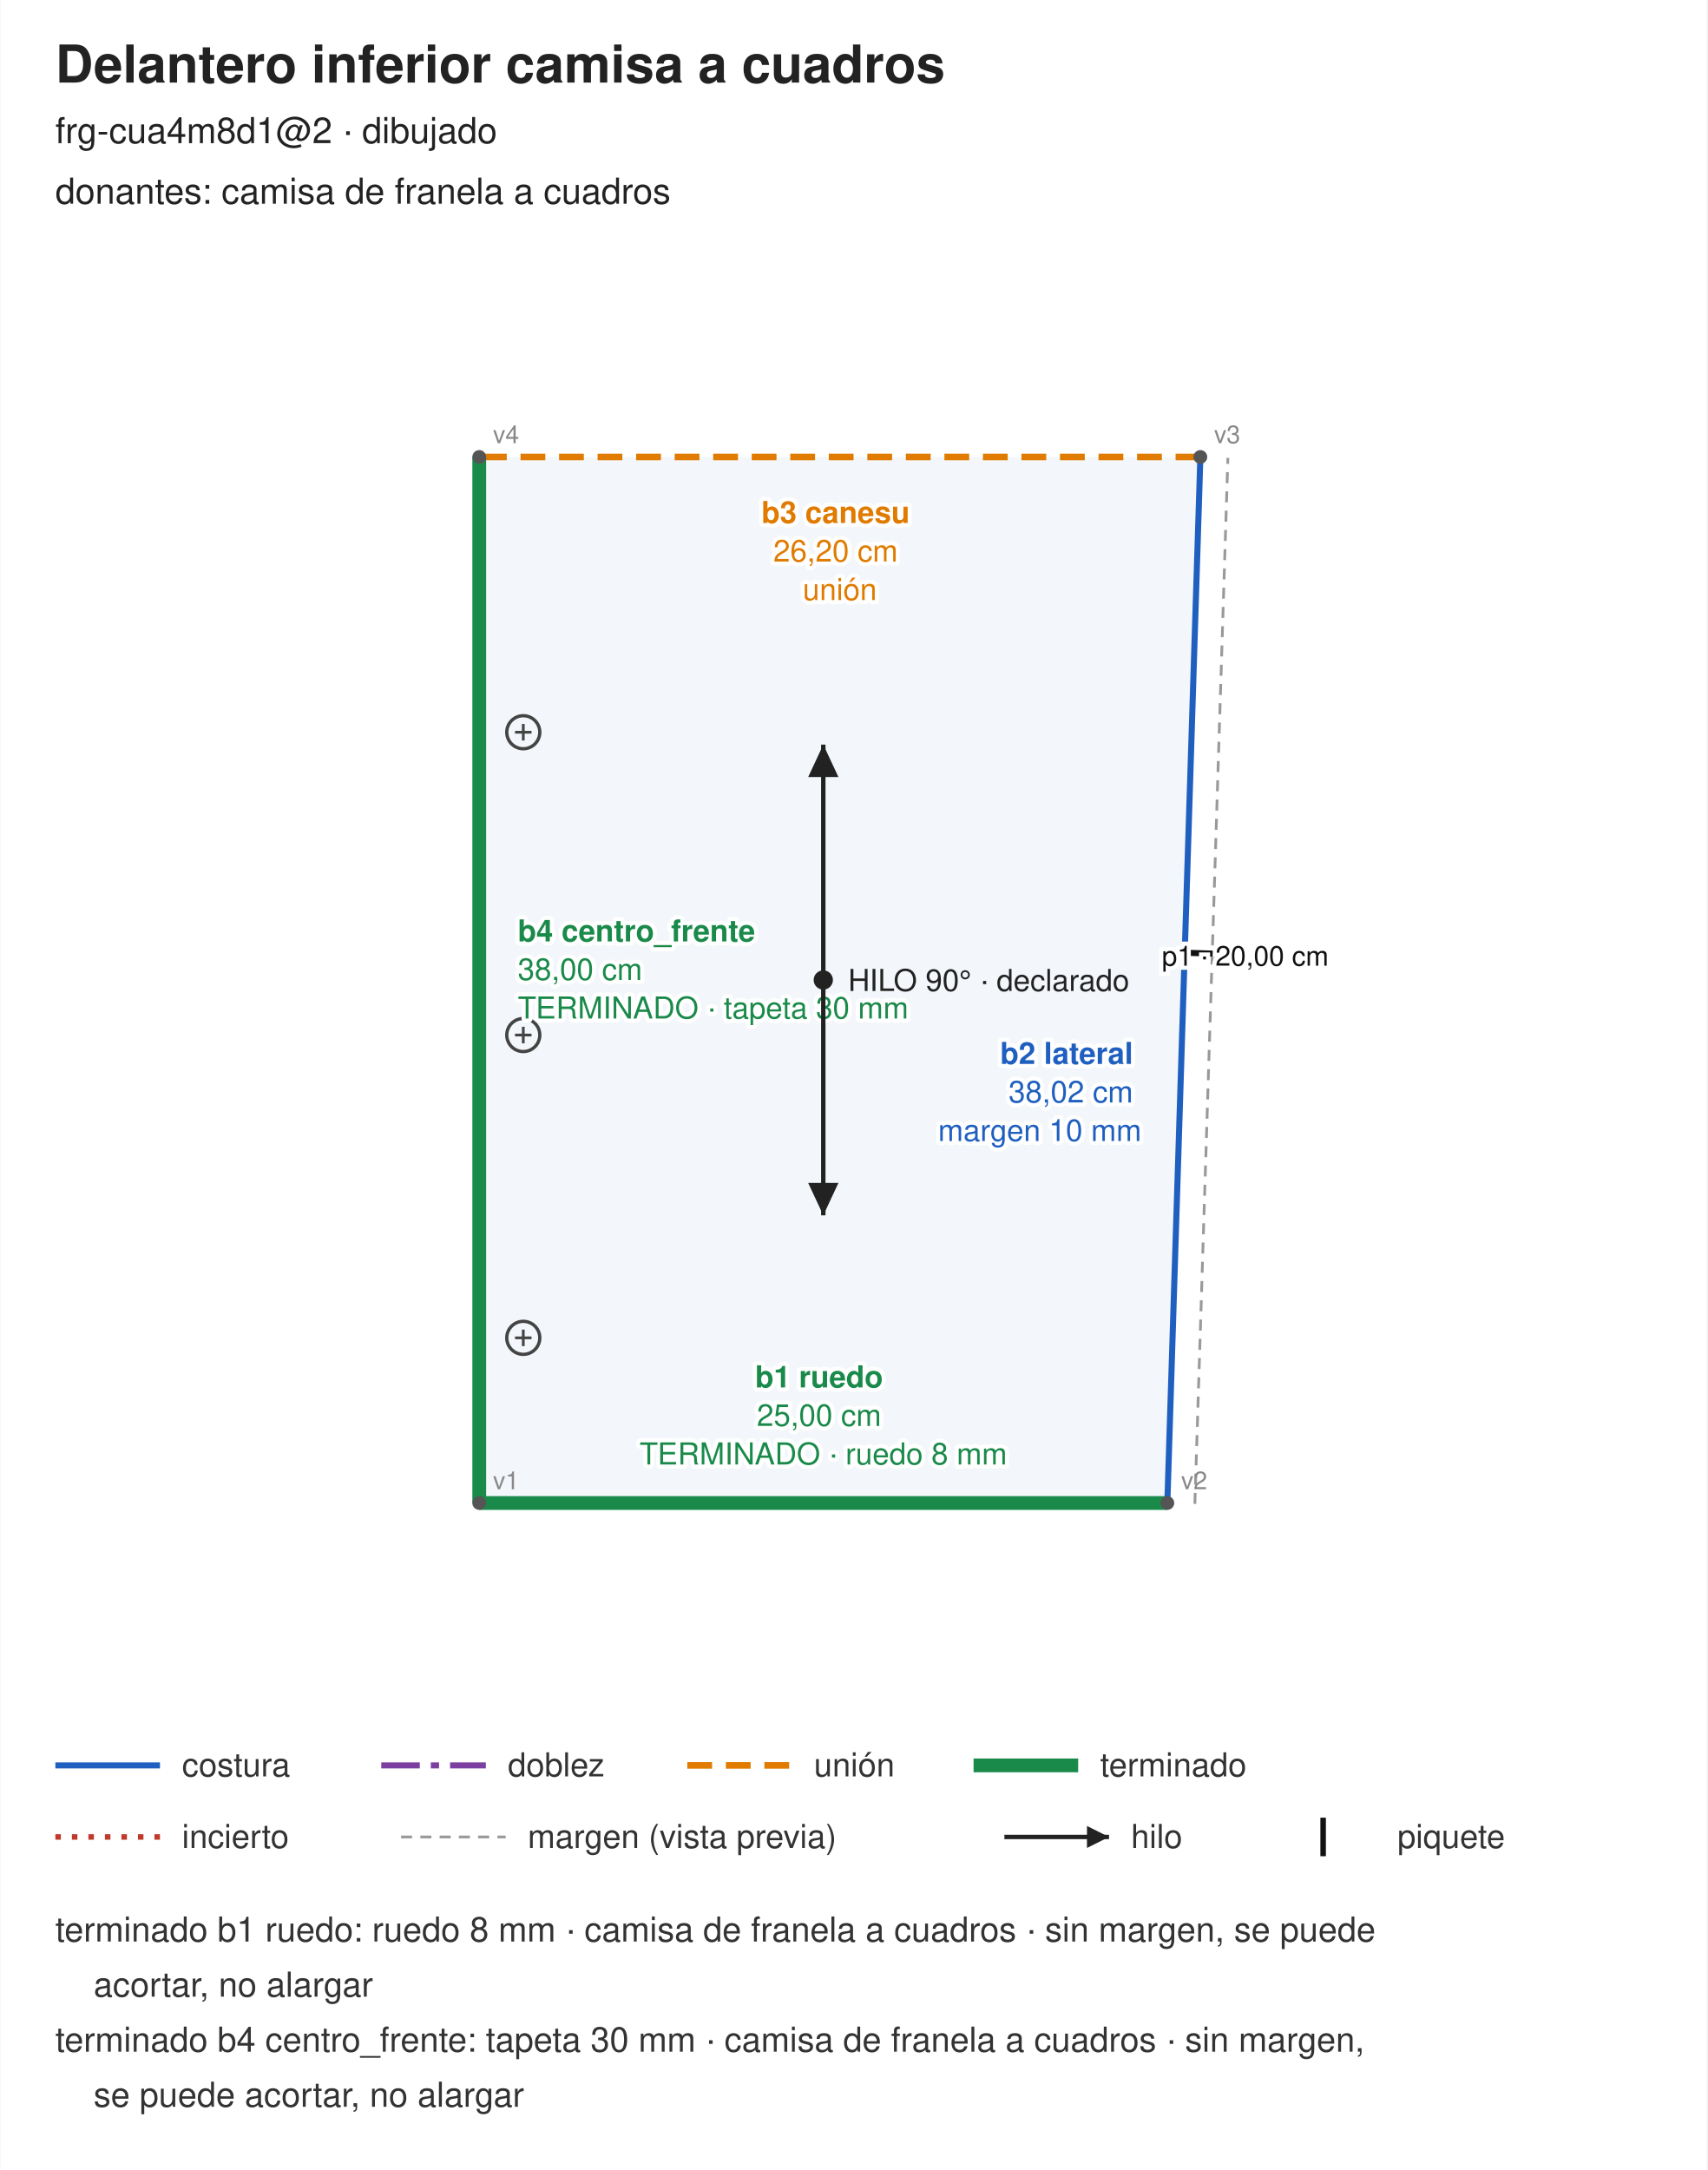
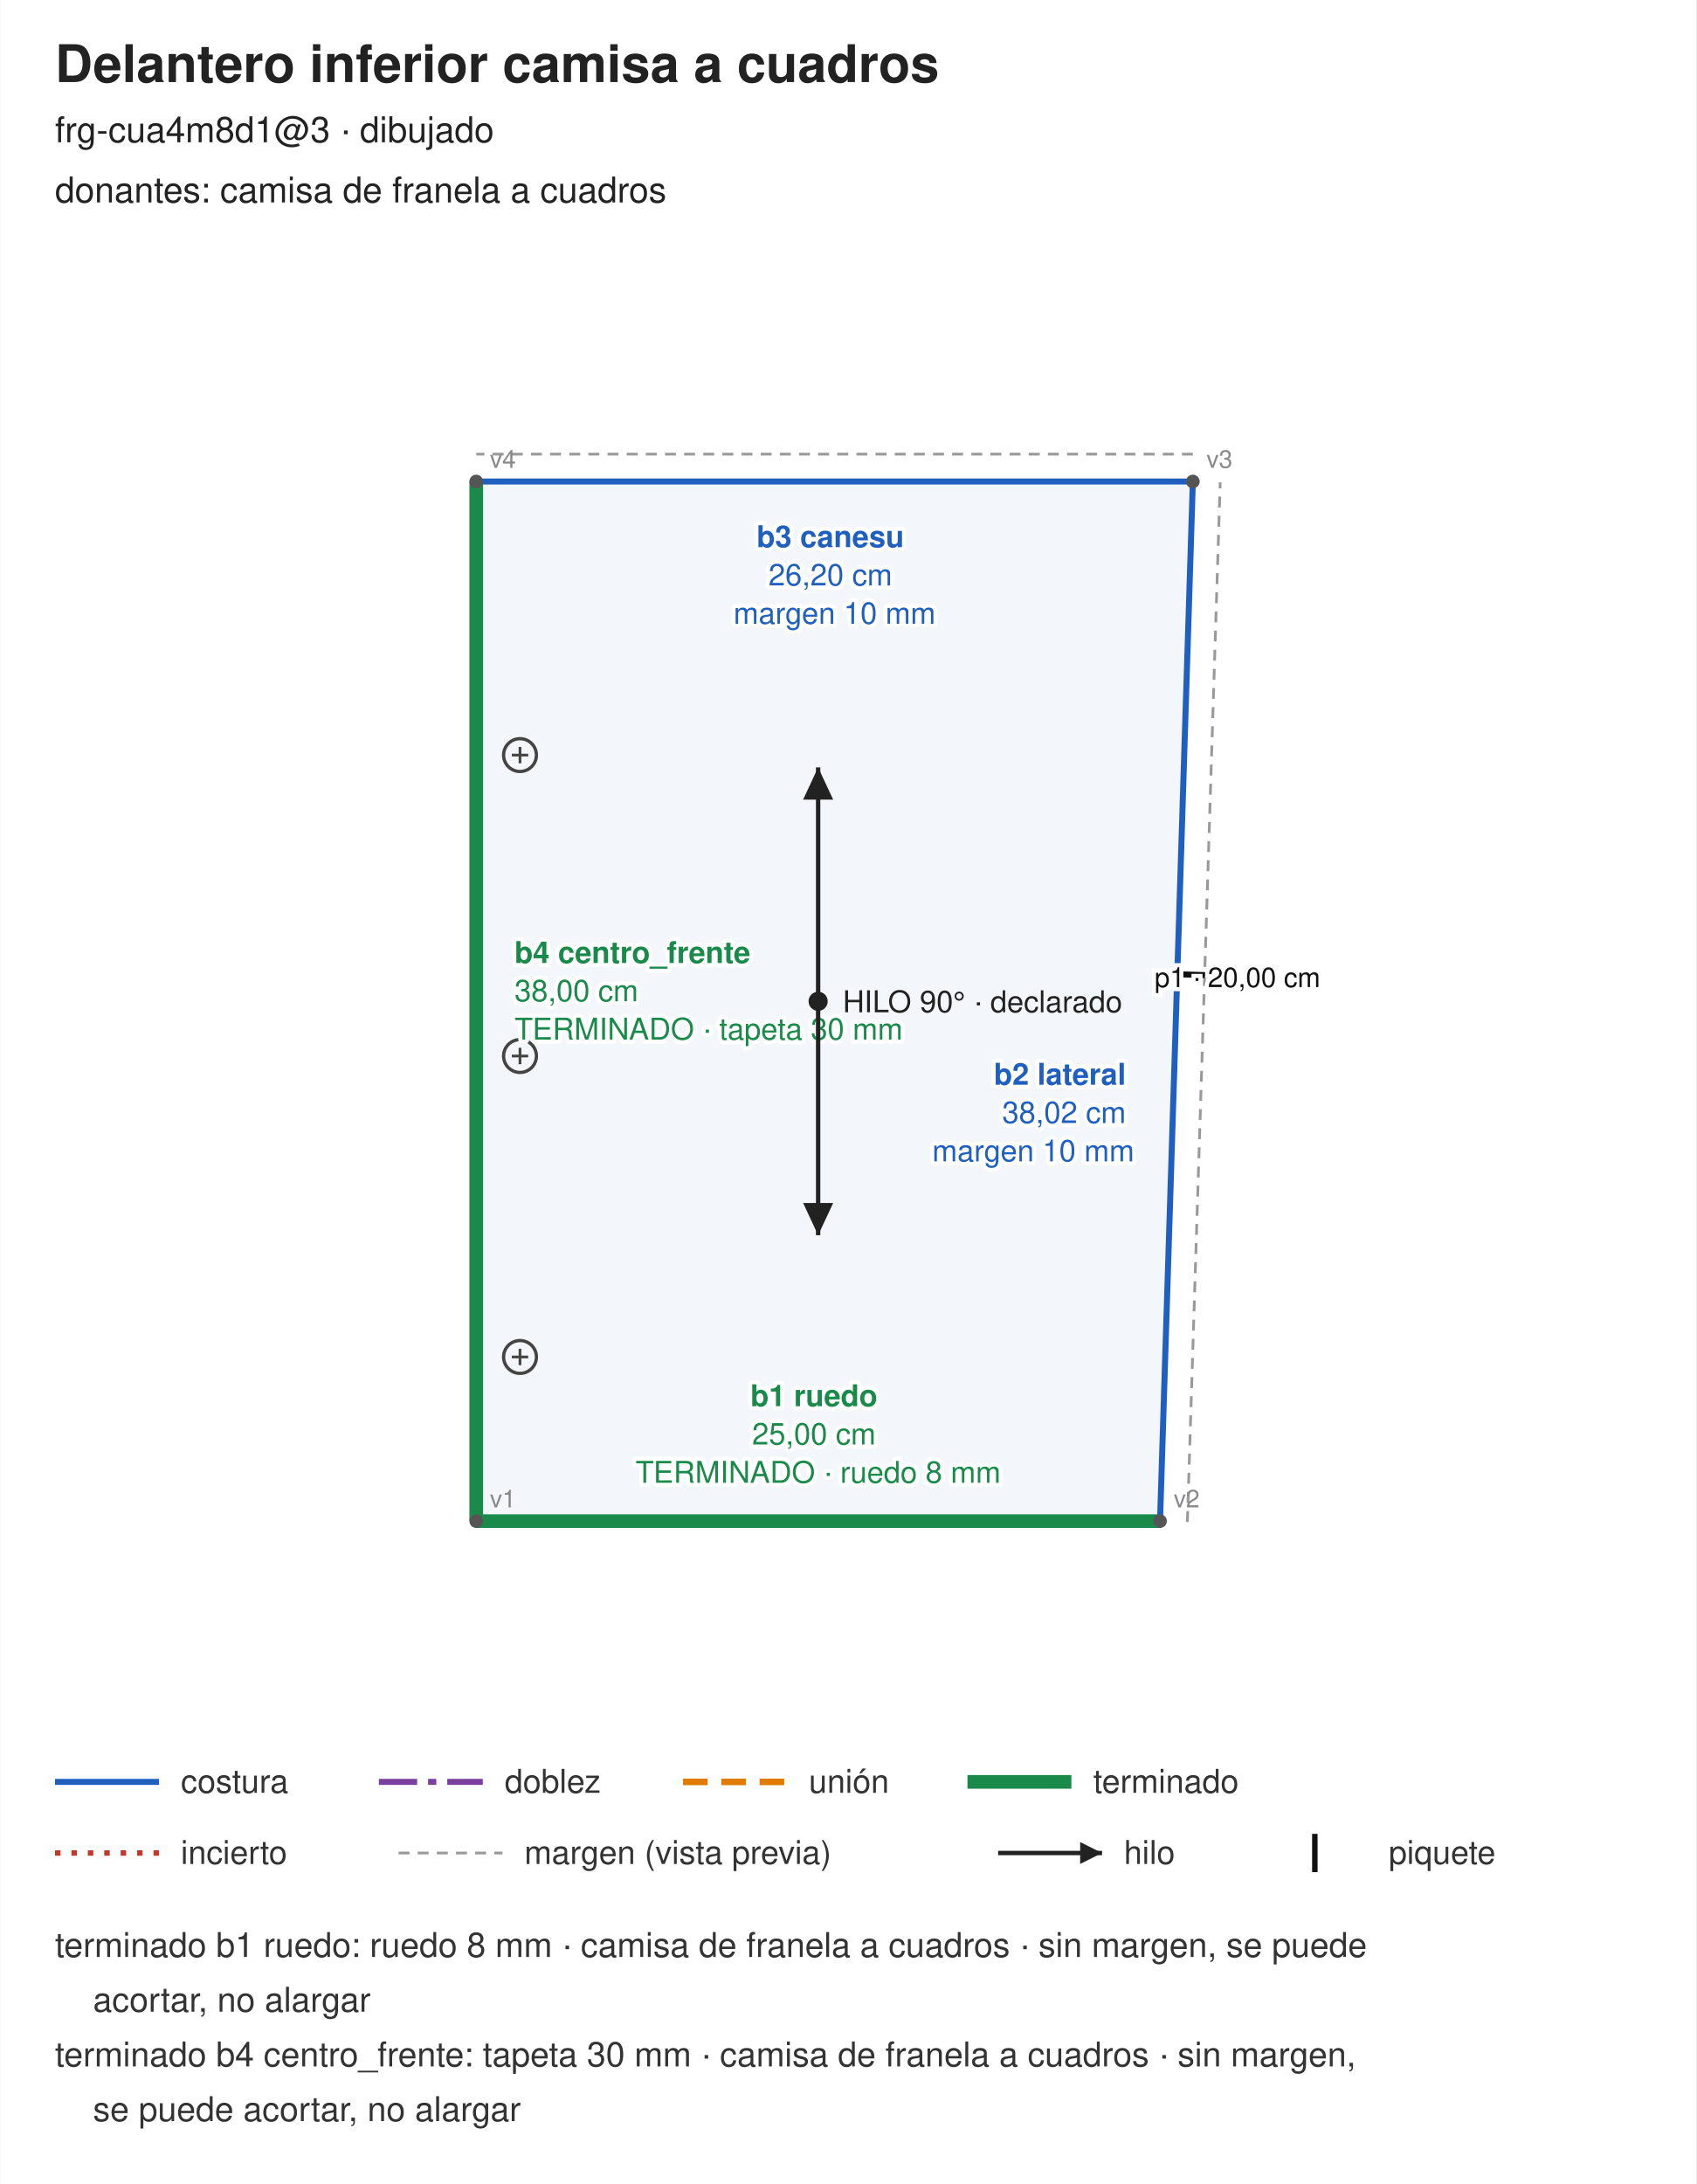
- <svg xmlns="http://www.w3.org/2000/svg" viewBox="0 0 620.0 788.3" width="620" height="788" font-family="Helvetica, Arial, sans-serif">
+ <svg xmlns="http://www.w3.org/2000/svg" viewBox="0 0 620.0 798.3" width="620" height="798" font-family="Helvetica, Arial, sans-serif">
  <rect width="100%" height="100%" fill="#ffffff" />
  <text x="20" y="30" font-size="19" font-weight="bold" fill="#222">Delantero inferior camisa a cuadros</text>
-   <text x="20" y="52" font-size="13" font-weight="normal" fill="#222">frg-cua4m8d1@2 · dibujado</text>
+   <text x="20" y="52" font-size="13" font-weight="normal" fill="#222">frg-cua4m8d1@3 · dibujado</text>
  <text x="20" y="74" font-size="13" font-weight="normal" fill="#222">donantes: camisa de franela a cuadros</text>
-   <polygon points="174.00,546.00 424.00,546.00 436.00,166.00 174.00,166.00 174.00,546.00" fill="#f3f6fa" stroke="none" />
-   <polyline points="434.00,546.32 446.00,166.32" fill="none" stroke="#999" stroke-width="1" stroke-dasharray="4 3" />
-   <polyline points="174.00,546.00 424.00,546.00" fill="none" stroke="#1a8a4a" stroke-width="5" stroke-linejoin="round" />
-   <polyline points="424.00,546.00 436.00,166.00" fill="none" stroke="#1f5fbf" stroke-width="2.2" stroke-linejoin="round" />
-   <polyline points="436.00,166.00 174.00,166.00" fill="none" stroke="#e07b00" stroke-width="2.4" stroke-dasharray="9 5" stroke-linejoin="round" />
-   <polyline points="174.00,166.00 174.00,546.00" fill="none" stroke="#1a8a4a" stroke-width="5" stroke-linejoin="round" />
-   <line x1="430.32" y1="346.10" x2="442.31" y2="346.48" stroke="#111" stroke-width="2.2" />
-   <circle cx="190.00" cy="486.00" r="6" fill="none" stroke="#444" stroke-width="1.2" />
-   <path d="M187.00,486.00 h6 M190.00,483.00 v6" stroke="#444" stroke-width="1" />
-   <circle cx="190.00" cy="376.00" r="6" fill="none" stroke="#444" stroke-width="1.2" />
-   <path d="M187.00,376.00 h6 M190.00,373.00 v6" stroke="#444" stroke-width="1" />
-   <circle cx="190.00" cy="266.00" r="6" fill="none" stroke="#444" stroke-width="1.2" />
-   <path d="M187.00,266.00 h6 M190.00,263.00 v6" stroke="#444" stroke-width="1" />
-   <text x="452.3" y="350.8" font-size="10" text-anchor="middle" fill="#111" paint-order="stroke" stroke="#ffffff" stroke-width="3">p1 · 20,00 cm</text>
-   <text x="299.0" y="504.0" font-size="11" text-anchor="middle" fill="#1a8a4a" paint-order="stroke" stroke="#ffffff" stroke-width="3" stroke-linejoin="round">
+   <polygon points="174.00,556.00 424.00,556.00 436.00,176.00 174.00,176.00 174.00,556.00" fill="#f3f6fa" stroke="none" />
+   <polyline points="434.00,556.32 446.00,176.32" fill="none" stroke="#999" stroke-width="1" stroke-dasharray="4 3" />
+   <polyline points="436.00,166.00 174.00,166.00" fill="none" stroke="#999" stroke-width="1" stroke-dasharray="4 3" />
+   <polyline points="174.00,556.00 424.00,556.00" fill="none" stroke="#1a8a4a" stroke-width="5" stroke-linejoin="round" />
+   <polyline points="424.00,556.00 436.00,176.00" fill="none" stroke="#1f5fbf" stroke-width="2.2" stroke-linejoin="round" />
+   <polyline points="436.00,176.00 174.00,176.00" fill="none" stroke="#1f5fbf" stroke-width="2.2" stroke-linejoin="round" />
+   <polyline points="174.00,176.00 174.00,556.00" fill="none" stroke="#1a8a4a" stroke-width="5" stroke-linejoin="round" />
+   <line x1="430.32" y1="356.10" x2="442.31" y2="356.48" stroke="#111" stroke-width="2.2" />
+   <circle cx="190.00" cy="496.00" r="6" fill="none" stroke="#444" stroke-width="1.2" />
+   <path d="M187.00,496.00 h6 M190.00,493.00 v6" stroke="#444" stroke-width="1" />
+   <circle cx="190.00" cy="386.00" r="6" fill="none" stroke="#444" stroke-width="1.2" />
+   <path d="M187.00,386.00 h6 M190.00,383.00 v6" stroke="#444" stroke-width="1" />
+   <circle cx="190.00" cy="276.00" r="6" fill="none" stroke="#444" stroke-width="1.2" />
+   <path d="M187.00,276.00 h6 M190.00,273.00 v6" stroke="#444" stroke-width="1" />
+   <text x="452.3" y="360.8" font-size="10" text-anchor="middle" fill="#111" paint-order="stroke" stroke="#ffffff" stroke-width="3">p1 · 20,00 cm</text>
+   <text x="299.0" y="514.0" font-size="11" text-anchor="middle" fill="#1a8a4a" paint-order="stroke" stroke="#ffffff" stroke-width="3" stroke-linejoin="round">
    <tspan x="299.0" dy="0" font-weight="bold">b1 ruedo</tspan>
    <tspan x="299.0" dy="14">25,00 cm</tspan>
    <tspan x="299.0" dy="14">TERMINADO · ruedo 8 mm</tspan>
  </text>
-   <text x="414.6" y="386.5" font-size="11" text-anchor="end" fill="#1f5fbf" paint-order="stroke" stroke="#ffffff" stroke-width="3" stroke-linejoin="round">
+   <text x="414.6" y="396.5" font-size="11" text-anchor="end" fill="#1f5fbf" paint-order="stroke" stroke="#ffffff" stroke-width="3" stroke-linejoin="round">
    <tspan x="414.6" dy="0" font-weight="bold">b2 lateral</tspan>
    <tspan x="414.6" dy="14">38,02 cm</tspan>
    <tspan x="414.6" dy="14">margen 10 mm</tspan>
  </text>
-   <text x="305.0" y="190.0" font-size="11" text-anchor="middle" fill="#e07b00" paint-order="stroke" stroke="#ffffff" stroke-width="3" stroke-linejoin="round">
+   <text x="305.0" y="200.0" font-size="11" text-anchor="middle" fill="#1f5fbf" paint-order="stroke" stroke="#ffffff" stroke-width="3" stroke-linejoin="round">
    <tspan x="305.0" dy="0" font-weight="bold">b3 canesu</tspan>
    <tspan x="305.0" dy="14">26,20 cm</tspan>
-     <tspan x="305.0" dy="14">unión</tspan>
+     <tspan x="305.0" dy="14">margen 10 mm</tspan>
  </text>
-   <text x="188.0" y="342.0" font-size="11" text-anchor="start" fill="#1a8a4a" paint-order="stroke" stroke="#ffffff" stroke-width="3" stroke-linejoin="round">
+   <text x="188.0" y="352.0" font-size="11" text-anchor="start" fill="#1a8a4a" paint-order="stroke" stroke="#ffffff" stroke-width="3" stroke-linejoin="round">
    <tspan x="188.0" dy="0" font-weight="bold">b4 centro_frente</tspan>
    <tspan x="188.0" dy="14">38,00 cm</tspan>
    <tspan x="188.0" dy="14">TERMINADO · tapeta 30 mm</tspan>
  </text>
-   <circle cx="174.00" cy="546.00" r="2.5" fill="#555" />
-   <text x="179.0" y="541.0" font-size="9" fill="#888">v1</text>
-   <circle cx="424.00" cy="546.00" r="2.5" fill="#555" />
-   <text x="429.0" y="541.0" font-size="9" fill="#888">v2</text>
-   <circle cx="436.00" cy="166.00" r="2.5" fill="#555" />
-   <text x="441.0" y="161.0" font-size="9" fill="#888">v3</text>
-   <circle cx="174.00" cy="166.00" r="2.5" fill="#555" />
-   <text x="179.0" y="161.0" font-size="9" fill="#888">v4</text>
-   <line x1="299.00" y1="441.50" x2="299.00" y2="270.50" stroke="#222" stroke-width="1.6" />
-   <path d="M299.00,270.50 L304.50,282.28 L293.51,282.28 z" fill="#222" />
-   <path d="M299.00,441.50 L293.51,429.72 L304.50,429.72 z" fill="#222" />
-   <circle cx="299.00" cy="356.00" r="3.5" fill="#222" />
-   <text x="308.0" y="360.0" font-size="11" fill="#222">HILO 90° · declarado</text>
-   <line x1="20" y1="641.316" x2="58" y2="641.316" stroke="#1f5fbf" stroke-width="2.2" fill="none" />
-   <text x="66" y="645.316" font-size="12" fill="#333">costura</text>
-   <line x1="138.4" y1="641.316" x2="176.4" y2="641.316" stroke="#7b3fa0" stroke-width="2.2" stroke-dasharray="14 4 3 4" fill="none" />
-   <text x="184.4" y="645.316" font-size="12" fill="#333">doblez</text>
-   <line x1="249.6" y1="641.316" x2="287.6" y2="641.316" stroke="#e07b00" stroke-width="2.4" stroke-dasharray="9 5" fill="none" />
-   <text x="295.6" y="645.316" font-size="12" fill="#333">unión</text>
-   <line x1="353.6" y1="641.316" x2="391.6" y2="641.316" stroke="#1a8a4a" stroke-width="5" fill="none" />
-   <text x="399.6" y="645.316" font-size="12" fill="#333">terminado</text>
-   <line x1="20" y1="667.316" x2="58" y2="667.316" stroke="#c0392b" stroke-width="2" stroke-dasharray="2 4" />
-   <text x="66" y="671.316" font-size="12" fill="#333">incierto</text>
-   <line x1="145.6" y1="667.316" x2="183.6" y2="667.316" stroke="#999" stroke-width="1" stroke-dasharray="4 3" />
-   <text x="191.6" y="671.316" font-size="12" fill="#333">margen (vista previa)</text>
-   <line x1="364.8" y1="667.316" x2="402.8" y2="667.316" stroke="#222" stroke-width="1.6" />
-   <path d="M402.8,667.316 l-8,-4 v8 z" fill="#222" />
-   <text x="410.8" y="671.316" font-size="12" fill="#333">hilo</text>
-   <line x1="480.6" y1="660.316" x2="480.6" y2="674.316" stroke="#111" stroke-width="2" />
-   <text x="507.6" y="671.316" font-size="12" fill="#333">piquete</text>
-   <text x="20" y="705.316" font-size="12.5" fill="#333" xml:space="preserve">terminado b1 ruedo: ruedo 8 mm · camisa de franela a cuadros · sin margen, se puede</text>
-   <text x="20" y="725.316" font-size="12.5" fill="#333" xml:space="preserve">    acortar, no alargar</text>
-   <text x="20" y="745.316" font-size="12.5" fill="#333" xml:space="preserve">terminado b4 centro_frente: tapeta 30 mm · camisa de franela a cuadros · sin margen,</text>
-   <text x="20" y="765.316" font-size="12.5" fill="#333" xml:space="preserve">    se puede acortar, no alargar</text>
+   <circle cx="174.00" cy="556.00" r="2.5" fill="#555" />
+   <text x="179.0" y="551.0" font-size="9" fill="#888">v1</text>
+   <circle cx="424.00" cy="556.00" r="2.5" fill="#555" />
+   <text x="429.0" y="551.0" font-size="9" fill="#888">v2</text>
+   <circle cx="436.00" cy="176.00" r="2.5" fill="#555" />
+   <text x="441.0" y="171.0" font-size="9" fill="#888">v3</text>
+   <circle cx="174.00" cy="176.00" r="2.5" fill="#555" />
+   <text x="179.0" y="171.0" font-size="9" fill="#888">v4</text>
+   <line x1="299.00" y1="451.50" x2="299.00" y2="280.50" stroke="#222" stroke-width="1.6" />
+   <path d="M299.00,280.50 L304.50,292.28 L293.51,292.28 z" fill="#222" />
+   <path d="M299.00,451.50 L293.51,439.72 L304.50,439.72 z" fill="#222" />
+   <circle cx="299.00" cy="366.00" r="3.5" fill="#222" />
+   <text x="308.0" y="370.0" font-size="11" fill="#222">HILO 90° · declarado</text>
+   <line x1="20" y1="651.316" x2="58" y2="651.316" stroke="#1f5fbf" stroke-width="2.2" fill="none" />
+   <text x="66" y="655.316" font-size="12" fill="#333">costura</text>
+   <line x1="138.4" y1="651.316" x2="176.4" y2="651.316" stroke="#7b3fa0" stroke-width="2.2" stroke-dasharray="14 4 3 4" fill="none" />
+   <text x="184.4" y="655.316" font-size="12" fill="#333">doblez</text>
+   <line x1="249.6" y1="651.316" x2="287.6" y2="651.316" stroke="#e07b00" stroke-width="2.4" stroke-dasharray="9 5" fill="none" />
+   <text x="295.6" y="655.316" font-size="12" fill="#333">unión</text>
+   <line x1="353.6" y1="651.316" x2="391.6" y2="651.316" stroke="#1a8a4a" stroke-width="5" fill="none" />
+   <text x="399.6" y="655.316" font-size="12" fill="#333">terminado</text>
+   <line x1="20" y1="677.316" x2="58" y2="677.316" stroke="#c0392b" stroke-width="2" stroke-dasharray="2 4" />
+   <text x="66" y="681.316" font-size="12" fill="#333">incierto</text>
+   <line x1="145.6" y1="677.316" x2="183.6" y2="677.316" stroke="#999" stroke-width="1" stroke-dasharray="4 3" />
+   <text x="191.6" y="681.316" font-size="12" fill="#333">margen (vista previa)</text>
+   <line x1="364.8" y1="677.316" x2="402.8" y2="677.316" stroke="#222" stroke-width="1.6" />
+   <path d="M402.8,677.316 l-8,-4 v8 z" fill="#222" />
+   <text x="410.8" y="681.316" font-size="12" fill="#333">hilo</text>
+   <line x1="480.6" y1="670.316" x2="480.6" y2="684.316" stroke="#111" stroke-width="2" />
+   <text x="507.6" y="681.316" font-size="12" fill="#333">piquete</text>
+   <text x="20" y="715.316" font-size="12.5" fill="#333" xml:space="preserve">terminado b1 ruedo: ruedo 8 mm · camisa de franela a cuadros · sin margen, se puede</text>
+   <text x="20" y="735.316" font-size="12.5" fill="#333" xml:space="preserve">    acortar, no alargar</text>
+   <text x="20" y="755.316" font-size="12.5" fill="#333" xml:space="preserve">terminado b4 centro_frente: tapeta 30 mm · camisa de franela a cuadros · sin margen,</text>
+   <text x="20" y="775.316" font-size="12.5" fill="#333" xml:space="preserve">    se puede acortar, no alargar</text>
</svg>
